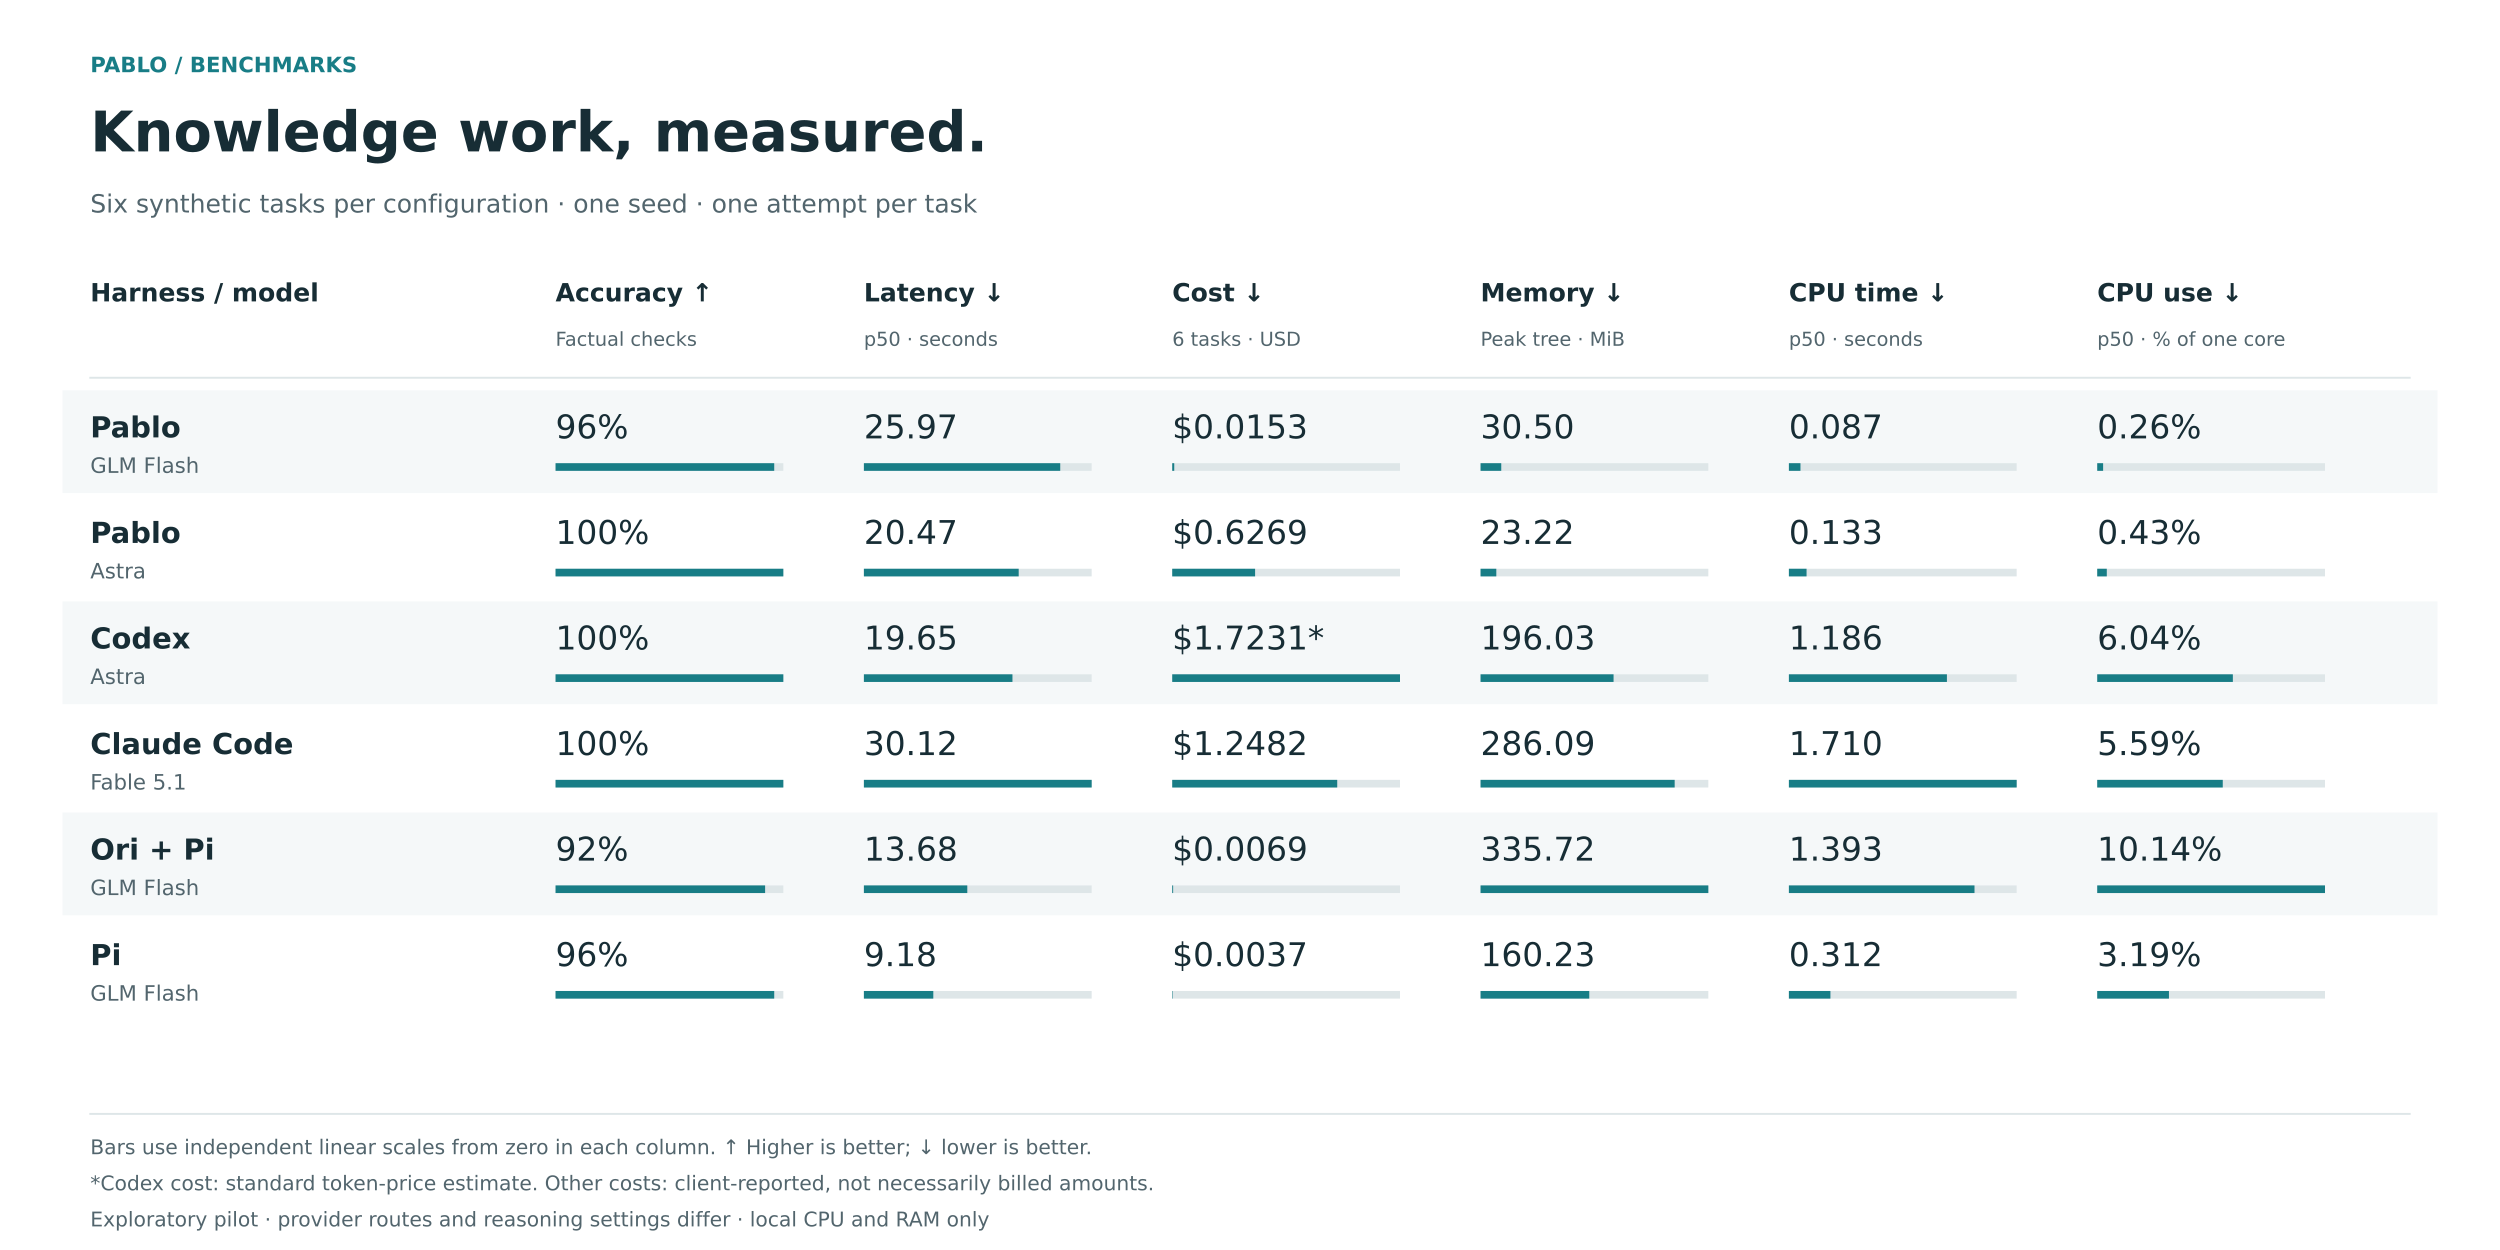
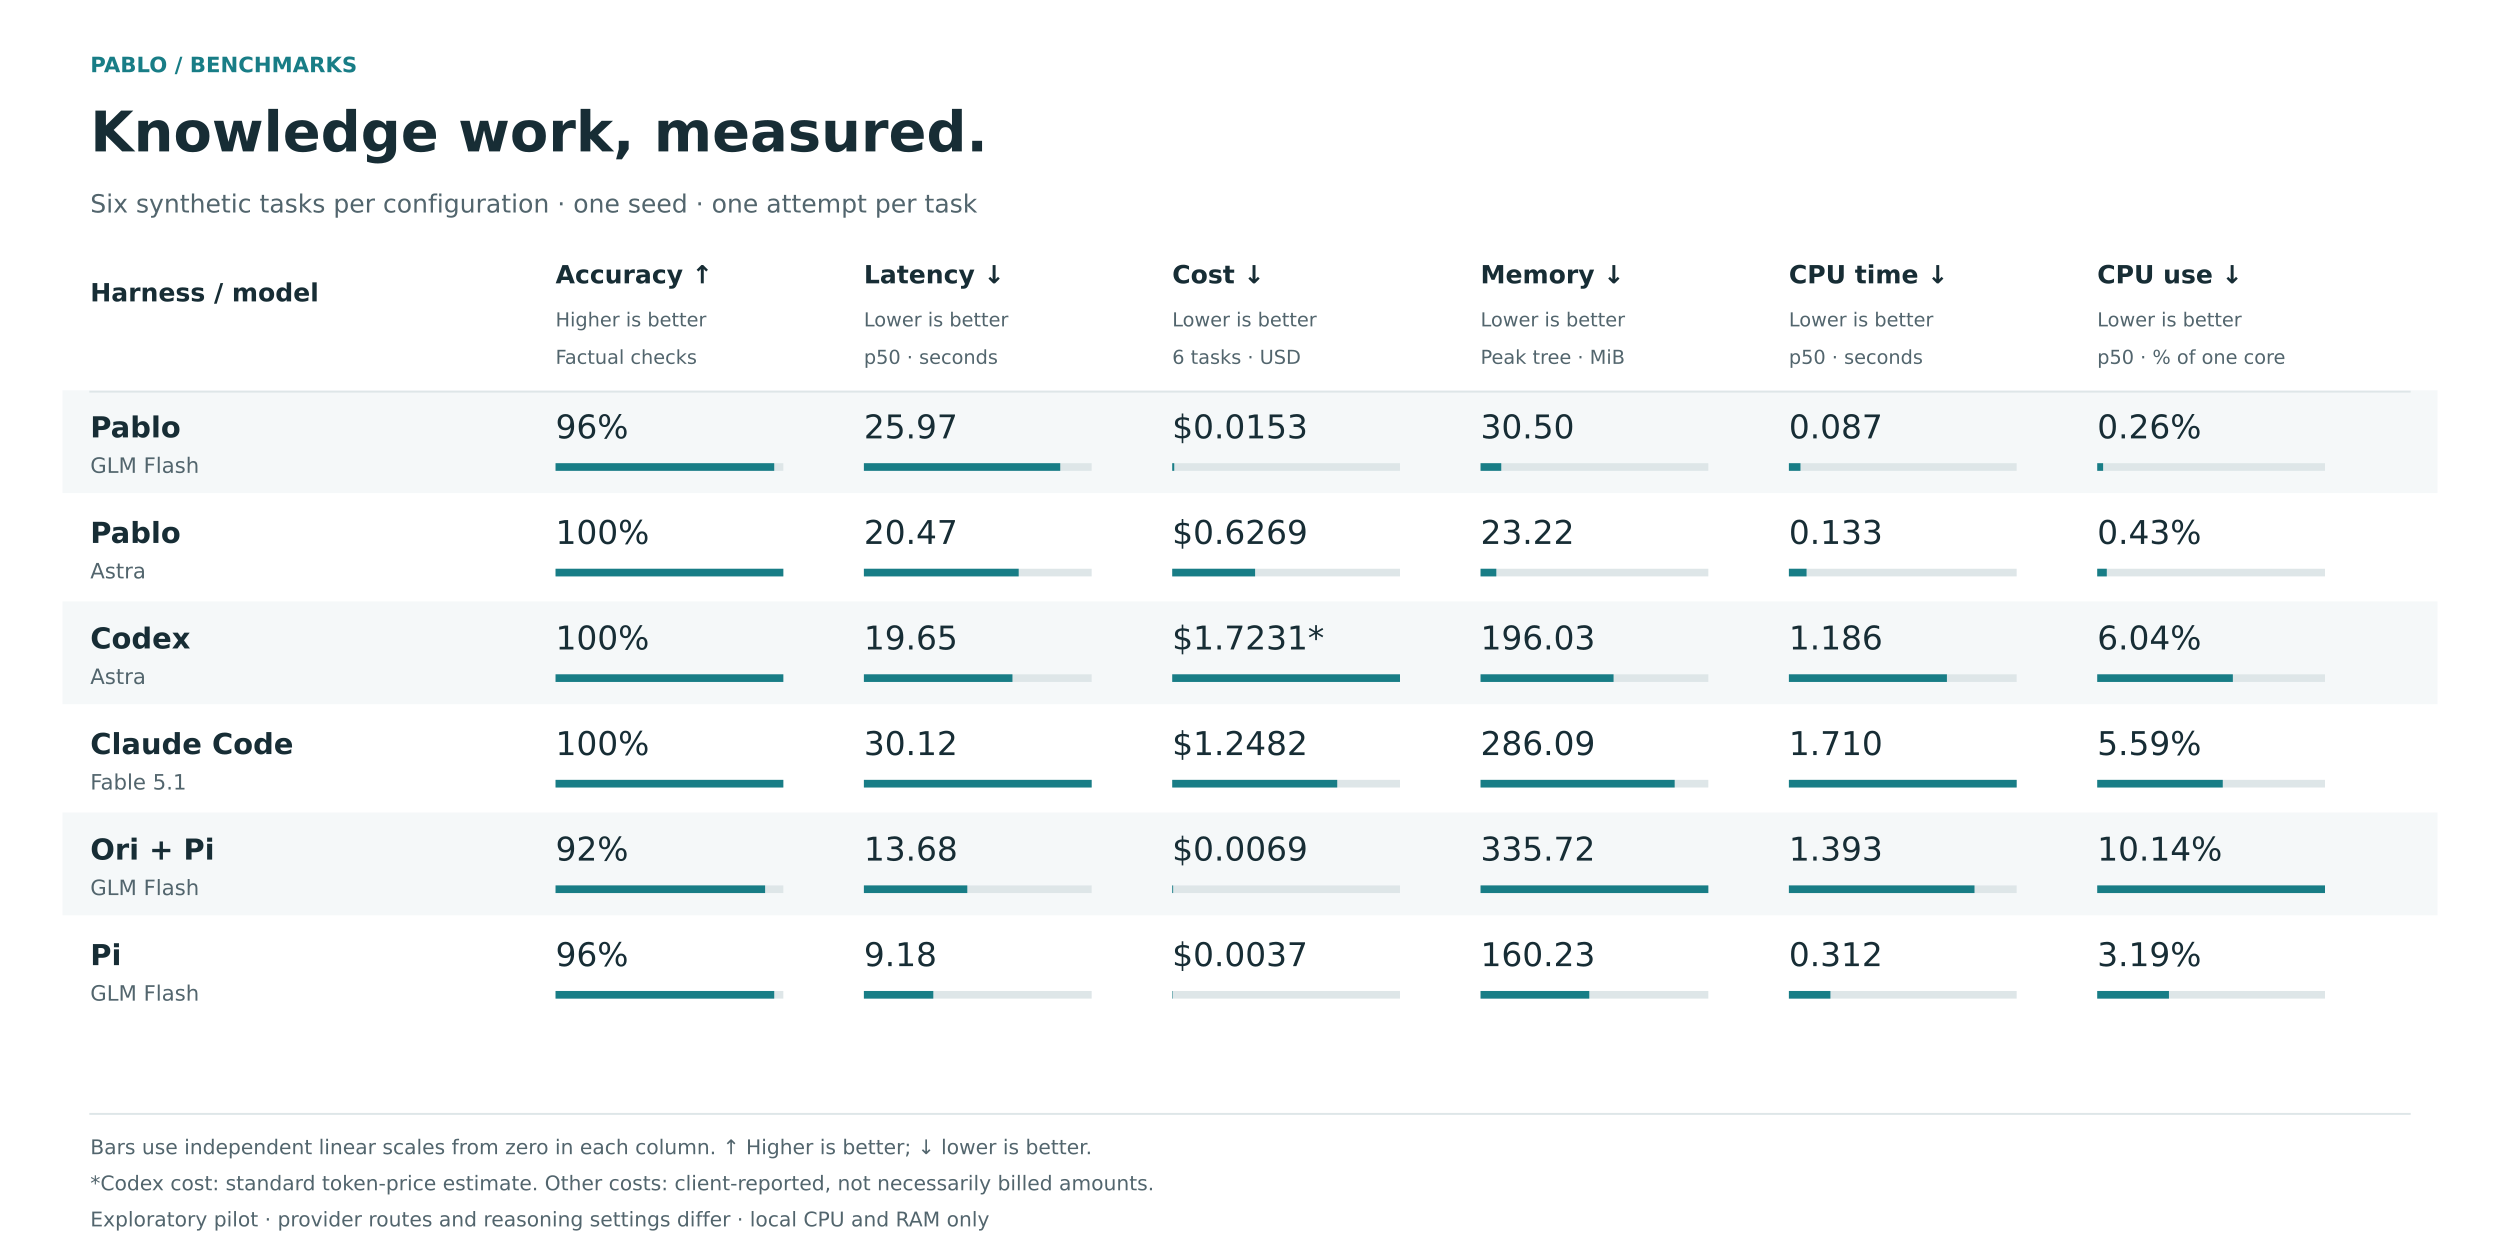
<svg xmlns="http://www.w3.org/2000/svg" width="1296pt" height="648pt" viewBox="0 0 1296 648" version="1.1">
  <defs>
    <style type="text/css">*{stroke-linejoin: round; stroke-linecap: butt}</style>
  </defs>
  <g id="figure_1">
    <g id="patch_1">
      <path d="M 0 648 L 1296 648 L 1296 0 L 0 0 z " style="fill: #ffffff" />
    </g>
    <g id="axes_1">
      <g id="patch_2">
-         <path d="M 32.4 255.6 L 1263.6 255.6 L 1263.6 202.32 L 32.4 202.32 z " clip-path="url(#p1a78324246)" style="fill: #f5f8f9" />
+         <path d="M 32.4 255.6 L 1263.6 255.6 L 1263.6 202.32 L 32.4 202.32 z " clip-path="url(#p9e0466bb9e)" style="fill: #f5f8f9" />
      </g>
      <g id="patch_3">
-         <path d="M 288 244.08 L 406.08 244.08 L 406.08 240.12 L 288 240.12 z " clip-path="url(#p1a78324246)" style="fill: #dee6e8" />
+         <path d="M 288 244.08 L 406.08 244.08 L 406.08 240.12 L 288 240.12 z " clip-path="url(#p9e0466bb9e)" style="fill: #dee6e8" />
      </g>
      <g id="patch_4">
-         <path d="M 288 244.08 L 401.357 244.08 L 401.357 240.12 L 288 240.12 z " clip-path="url(#p1a78324246)" style="fill: #187d86" />
+         <path d="M 288 244.08 L 401.357 244.08 L 401.357 240.12 L 288 240.12 z " clip-path="url(#p9e0466bb9e)" style="fill: #187d86" />
      </g>
      <g id="patch_5">
-         <path d="M 447.84 244.08 L 565.92 244.08 L 565.92 240.12 L 447.84 240.12 z " clip-path="url(#p1a78324246)" style="fill: #dee6e8" />
+         <path d="M 447.84 244.08 L 565.92 244.08 L 565.92 240.12 L 447.84 240.12 z " clip-path="url(#p9e0466bb9e)" style="fill: #dee6e8" />
      </g>
      <g id="patch_6">
-         <path d="M 447.84 244.08 L 549.628 244.08 L 549.628 240.12 L 447.84 240.12 z " clip-path="url(#p1a78324246)" style="fill: #187d86" />
+         <path d="M 447.84 244.08 L 549.628 244.08 L 549.628 240.12 L 447.84 240.12 z " clip-path="url(#p9e0466bb9e)" style="fill: #187d86" />
      </g>
      <g id="patch_7">
-         <path d="M 607.68 244.08 L 725.76 244.08 L 725.76 240.12 L 607.68 240.12 z " clip-path="url(#p1a78324246)" style="fill: #dee6e8" />
+         <path d="M 607.68 244.08 L 725.76 244.08 L 725.76 240.12 L 607.68 240.12 z " clip-path="url(#p9e0466bb9e)" style="fill: #dee6e8" />
      </g>
      <g id="patch_8">
-         <path d="M 607.68 244.08 L 608.727 244.08 L 608.727 240.12 L 607.68 240.12 z " clip-path="url(#p1a78324246)" style="fill: #187d86" />
+         <path d="M 607.68 244.08 L 608.727 244.08 L 608.727 240.12 L 607.68 240.12 z " clip-path="url(#p9e0466bb9e)" style="fill: #187d86" />
      </g>
      <g id="patch_9">
-         <path d="M 767.52 244.08 L 885.6 244.08 L 885.6 240.12 L 767.52 240.12 z " clip-path="url(#p1a78324246)" style="fill: #dee6e8" />
+         <path d="M 767.52 244.08 L 885.6 244.08 L 885.6 240.12 L 767.52 240.12 z " clip-path="url(#p9e0466bb9e)" style="fill: #dee6e8" />
      </g>
      <g id="patch_10">
-         <path d="M 767.52 244.08 L 778.248 244.08 L 778.248 240.12 L 767.52 240.12 z " clip-path="url(#p1a78324246)" style="fill: #187d86" />
+         <path d="M 767.52 244.08 L 778.248 244.08 L 778.248 240.12 L 767.52 240.12 z " clip-path="url(#p9e0466bb9e)" style="fill: #187d86" />
      </g>
      <g id="patch_11">
-         <path d="M 927.36 244.08 L 1045.44 244.08 L 1045.44 240.12 L 927.36 240.12 z " clip-path="url(#p1a78324246)" style="fill: #dee6e8" />
+         <path d="M 927.36 244.08 L 1045.44 244.08 L 1045.44 240.12 L 927.36 240.12 z " clip-path="url(#p9e0466bb9e)" style="fill: #dee6e8" />
      </g>
      <g id="patch_12">
-         <path d="M 927.36 244.08 L 933.361 244.08 L 933.361 240.12 L 927.36 240.12 z " clip-path="url(#p1a78324246)" style="fill: #187d86" />
+         <path d="M 927.36 244.08 L 933.361 244.08 L 933.361 240.12 L 927.36 240.12 z " clip-path="url(#p9e0466bb9e)" style="fill: #187d86" />
      </g>
      <g id="patch_13">
-         <path d="M 1087.2 244.08 L 1205.28 244.08 L 1205.28 240.12 L 1087.2 240.12 z " clip-path="url(#p1a78324246)" style="fill: #dee6e8" />
+         <path d="M 1087.2 244.08 L 1205.28 244.08 L 1205.28 240.12 L 1087.2 240.12 z " clip-path="url(#p9e0466bb9e)" style="fill: #dee6e8" />
      </g>
      <g id="patch_14">
-         <path d="M 1087.2 244.08 L 1090.255 244.08 L 1090.255 240.12 L 1087.2 240.12 z " clip-path="url(#p1a78324246)" style="fill: #187d86" />
+         <path d="M 1087.2 244.08 L 1090.255 244.08 L 1090.255 240.12 L 1087.2 240.12 z " clip-path="url(#p9e0466bb9e)" style="fill: #187d86" />
      </g>
      <g id="patch_15">
-         <path d="M 288 298.8 L 406.08 298.8 L 406.08 294.84 L 288 294.84 z " clip-path="url(#p1a78324246)" style="fill: #dee6e8" />
+         <path d="M 288 298.8 L 406.08 298.8 L 406.08 294.84 L 288 294.84 z " clip-path="url(#p9e0466bb9e)" style="fill: #dee6e8" />
      </g>
      <g id="patch_16">
-         <path d="M 288 298.8 L 406.08 298.8 L 406.08 294.84 L 288 294.84 z " clip-path="url(#p1a78324246)" style="fill: #187d86" />
+         <path d="M 288 298.8 L 406.08 298.8 L 406.08 294.84 L 288 294.84 z " clip-path="url(#p9e0466bb9e)" style="fill: #187d86" />
      </g>
      <g id="patch_17">
-         <path d="M 447.84 298.8 L 565.92 298.8 L 565.92 294.84 L 447.84 294.84 z " clip-path="url(#p1a78324246)" style="fill: #dee6e8" />
+         <path d="M 447.84 298.8 L 565.92 298.8 L 565.92 294.84 L 447.84 294.84 z " clip-path="url(#p9e0466bb9e)" style="fill: #dee6e8" />
      </g>
      <g id="patch_18">
-         <path d="M 447.84 298.8 L 528.089 298.8 L 528.089 294.84 L 447.84 294.84 z " clip-path="url(#p1a78324246)" style="fill: #187d86" />
+         <path d="M 447.84 298.8 L 528.089 298.8 L 528.089 294.84 L 447.84 294.84 z " clip-path="url(#p9e0466bb9e)" style="fill: #187d86" />
      </g>
      <g id="patch_19">
-         <path d="M 607.68 298.8 L 725.76 298.8 L 725.76 294.84 L 607.68 294.84 z " clip-path="url(#p1a78324246)" style="fill: #dee6e8" />
+         <path d="M 607.68 298.8 L 725.76 298.8 L 725.76 294.84 L 607.68 294.84 z " clip-path="url(#p9e0466bb9e)" style="fill: #dee6e8" />
      </g>
      <g id="patch_20">
-         <path d="M 607.68 298.8 L 650.641 298.8 L 650.641 294.84 L 607.68 294.84 z " clip-path="url(#p1a78324246)" style="fill: #187d86" />
+         <path d="M 607.68 298.8 L 650.641 298.8 L 650.641 294.84 L 607.68 294.84 z " clip-path="url(#p9e0466bb9e)" style="fill: #187d86" />
      </g>
      <g id="patch_21">
-         <path d="M 767.52 298.8 L 885.6 298.8 L 885.6 294.84 L 767.52 294.84 z " clip-path="url(#p1a78324246)" style="fill: #dee6e8" />
+         <path d="M 767.52 298.8 L 885.6 298.8 L 885.6 294.84 L 767.52 294.84 z " clip-path="url(#p9e0466bb9e)" style="fill: #dee6e8" />
      </g>
      <g id="patch_22">
-         <path d="M 767.52 298.8 L 775.687 298.8 L 775.687 294.84 L 767.52 294.84 z " clip-path="url(#p1a78324246)" style="fill: #187d86" />
+         <path d="M 767.52 298.8 L 775.687 298.8 L 775.687 294.84 L 767.52 294.84 z " clip-path="url(#p9e0466bb9e)" style="fill: #187d86" />
      </g>
      <g id="patch_23">
-         <path d="M 927.36 298.8 L 1045.44 298.8 L 1045.44 294.84 L 927.36 294.84 z " clip-path="url(#p1a78324246)" style="fill: #dee6e8" />
+         <path d="M 927.36 298.8 L 1045.44 298.8 L 1045.44 294.84 L 927.36 294.84 z " clip-path="url(#p9e0466bb9e)" style="fill: #dee6e8" />
      </g>
      <g id="patch_24">
-         <path d="M 927.36 298.8 L 936.517 298.8 L 936.517 294.84 L 927.36 294.84 z " clip-path="url(#p1a78324246)" style="fill: #187d86" />
+         <path d="M 927.36 298.8 L 936.517 298.8 L 936.517 294.84 L 927.36 294.84 z " clip-path="url(#p9e0466bb9e)" style="fill: #187d86" />
      </g>
      <g id="patch_25">
-         <path d="M 1087.2 298.8 L 1205.28 298.8 L 1205.28 294.84 L 1087.2 294.84 z " clip-path="url(#p1a78324246)" style="fill: #dee6e8" />
+         <path d="M 1087.2 298.8 L 1205.28 298.8 L 1205.28 294.84 L 1087.2 294.84 z " clip-path="url(#p9e0466bb9e)" style="fill: #dee6e8" />
      </g>
      <g id="patch_26">
-         <path d="M 1087.2 298.8 L 1092.162 298.8 L 1092.162 294.84 L 1087.2 294.84 z " clip-path="url(#p1a78324246)" style="fill: #187d86" />
+         <path d="M 1087.2 298.8 L 1092.162 298.8 L 1092.162 294.84 L 1087.2 294.84 z " clip-path="url(#p9e0466bb9e)" style="fill: #187d86" />
      </g>
      <g id="patch_27">
-         <path d="M 32.4 365.04 L 1263.6 365.04 L 1263.6 311.76 L 32.4 311.76 z " clip-path="url(#p1a78324246)" style="fill: #f5f8f9" />
+         <path d="M 32.4 365.04 L 1263.6 365.04 L 1263.6 311.76 L 32.4 311.76 z " clip-path="url(#p9e0466bb9e)" style="fill: #f5f8f9" />
      </g>
      <g id="patch_28">
-         <path d="M 288 353.52 L 406.08 353.52 L 406.08 349.56 L 288 349.56 z " clip-path="url(#p1a78324246)" style="fill: #dee6e8" />
+         <path d="M 288 353.52 L 406.08 353.52 L 406.08 349.56 L 288 349.56 z " clip-path="url(#p9e0466bb9e)" style="fill: #dee6e8" />
      </g>
      <g id="patch_29">
-         <path d="M 288 353.52 L 406.08 353.52 L 406.08 349.56 L 288 349.56 z " clip-path="url(#p1a78324246)" style="fill: #187d86" />
+         <path d="M 288 353.52 L 406.08 353.52 L 406.08 349.56 L 288 349.56 z " clip-path="url(#p9e0466bb9e)" style="fill: #187d86" />
      </g>
      <g id="patch_30">
-         <path d="M 447.84 353.52 L 565.92 353.52 L 565.92 349.56 L 447.84 349.56 z " clip-path="url(#p1a78324246)" style="fill: #dee6e8" />
+         <path d="M 447.84 353.52 L 565.92 353.52 L 565.92 349.56 L 447.84 349.56 z " clip-path="url(#p9e0466bb9e)" style="fill: #dee6e8" />
      </g>
      <g id="patch_31">
-         <path d="M 447.84 353.52 L 524.853 353.52 L 524.853 349.56 L 447.84 349.56 z " clip-path="url(#p1a78324246)" style="fill: #187d86" />
+         <path d="M 447.84 353.52 L 524.853 353.52 L 524.853 349.56 L 447.84 349.56 z " clip-path="url(#p9e0466bb9e)" style="fill: #187d86" />
      </g>
      <g id="patch_32">
-         <path d="M 607.68 353.52 L 725.76 353.52 L 725.76 349.56 L 607.68 349.56 z " clip-path="url(#p1a78324246)" style="fill: #dee6e8" />
+         <path d="M 607.68 353.52 L 725.76 353.52 L 725.76 349.56 L 607.68 349.56 z " clip-path="url(#p9e0466bb9e)" style="fill: #dee6e8" />
      </g>
      <g id="patch_33">
-         <path d="M 607.68 353.52 L 725.76 353.52 L 725.76 349.56 L 607.68 349.56 z " clip-path="url(#p1a78324246)" style="fill: #187d86" />
+         <path d="M 607.68 353.52 L 725.76 353.52 L 725.76 349.56 L 607.68 349.56 z " clip-path="url(#p9e0466bb9e)" style="fill: #187d86" />
      </g>
      <g id="patch_34">
-         <path d="M 767.52 353.52 L 885.6 353.52 L 885.6 349.56 L 767.52 349.56 z " clip-path="url(#p1a78324246)" style="fill: #dee6e8" />
+         <path d="M 767.52 353.52 L 885.6 353.52 L 885.6 349.56 L 767.52 349.56 z " clip-path="url(#p9e0466bb9e)" style="fill: #dee6e8" />
      </g>
      <g id="patch_35">
-         <path d="M 767.52 353.52 L 836.469 353.52 L 836.469 349.56 L 767.52 349.56 z " clip-path="url(#p1a78324246)" style="fill: #187d86" />
+         <path d="M 767.52 353.52 L 836.469 353.52 L 836.469 349.56 L 767.52 349.56 z " clip-path="url(#p9e0466bb9e)" style="fill: #187d86" />
      </g>
      <g id="patch_36">
-         <path d="M 927.36 353.52 L 1045.44 353.52 L 1045.44 349.56 L 927.36 349.56 z " clip-path="url(#p1a78324246)" style="fill: #dee6e8" />
+         <path d="M 927.36 353.52 L 1045.44 353.52 L 1045.44 349.56 L 927.36 349.56 z " clip-path="url(#p9e0466bb9e)" style="fill: #dee6e8" />
      </g>
      <g id="patch_37">
-         <path d="M 927.36 353.52 L 1009.28 353.52 L 1009.28 349.56 L 927.36 349.56 z " clip-path="url(#p1a78324246)" style="fill: #187d86" />
+         <path d="M 927.36 353.52 L 1009.28 353.52 L 1009.28 349.56 L 927.36 349.56 z " clip-path="url(#p9e0466bb9e)" style="fill: #187d86" />
      </g>
      <g id="patch_38">
-         <path d="M 1087.2 353.52 L 1205.28 353.52 L 1205.28 349.56 L 1087.2 349.56 z " clip-path="url(#p1a78324246)" style="fill: #dee6e8" />
+         <path d="M 1087.2 353.52 L 1205.28 353.52 L 1205.28 349.56 L 1087.2 349.56 z " clip-path="url(#p9e0466bb9e)" style="fill: #dee6e8" />
      </g>
      <g id="patch_39">
-         <path d="M 1087.2 353.52 L 1157.508 353.52 L 1157.508 349.56 L 1087.2 349.56 z " clip-path="url(#p1a78324246)" style="fill: #187d86" />
+         <path d="M 1087.2 353.52 L 1157.508 353.52 L 1157.508 349.56 L 1087.2 349.56 z " clip-path="url(#p9e0466bb9e)" style="fill: #187d86" />
      </g>
      <g id="patch_40">
-         <path d="M 288 408.24 L 406.08 408.24 L 406.08 404.28 L 288 404.28 z " clip-path="url(#p1a78324246)" style="fill: #dee6e8" />
+         <path d="M 288 408.24 L 406.08 408.24 L 406.08 404.28 L 288 404.28 z " clip-path="url(#p9e0466bb9e)" style="fill: #dee6e8" />
      </g>
      <g id="patch_41">
-         <path d="M 288 408.24 L 406.08 408.24 L 406.08 404.28 L 288 404.28 z " clip-path="url(#p1a78324246)" style="fill: #187d86" />
+         <path d="M 288 408.24 L 406.08 408.24 L 406.08 404.28 L 288 404.28 z " clip-path="url(#p9e0466bb9e)" style="fill: #187d86" />
      </g>
      <g id="patch_42">
-         <path d="M 447.84 408.24 L 565.92 408.24 L 565.92 404.28 L 447.84 404.28 z " clip-path="url(#p1a78324246)" style="fill: #dee6e8" />
+         <path d="M 447.84 408.24 L 565.92 408.24 L 565.92 404.28 L 447.84 404.28 z " clip-path="url(#p9e0466bb9e)" style="fill: #dee6e8" />
      </g>
      <g id="patch_43">
-         <path d="M 447.84 408.24 L 565.92 408.24 L 565.92 404.28 L 447.84 404.28 z " clip-path="url(#p1a78324246)" style="fill: #187d86" />
+         <path d="M 447.84 408.24 L 565.92 408.24 L 565.92 404.28 L 447.84 404.28 z " clip-path="url(#p9e0466bb9e)" style="fill: #187d86" />
      </g>
      <g id="patch_44">
-         <path d="M 607.68 408.24 L 725.76 408.24 L 725.76 404.28 L 607.68 404.28 z " clip-path="url(#p1a78324246)" style="fill: #dee6e8" />
+         <path d="M 607.68 408.24 L 725.76 408.24 L 725.76 404.28 L 607.68 404.28 z " clip-path="url(#p9e0466bb9e)" style="fill: #dee6e8" />
      </g>
      <g id="patch_45">
-         <path d="M 607.68 408.24 L 693.215 408.24 L 693.215 404.28 L 607.68 404.28 z " clip-path="url(#p1a78324246)" style="fill: #187d86" />
+         <path d="M 607.68 408.24 L 693.215 408.24 L 693.215 404.28 L 607.68 404.28 z " clip-path="url(#p9e0466bb9e)" style="fill: #187d86" />
      </g>
      <g id="patch_46">
-         <path d="M 767.52 408.24 L 885.6 408.24 L 885.6 404.28 L 767.52 404.28 z " clip-path="url(#p1a78324246)" style="fill: #dee6e8" />
+         <path d="M 767.52 408.24 L 885.6 408.24 L 885.6 404.28 L 767.52 404.28 z " clip-path="url(#p9e0466bb9e)" style="fill: #dee6e8" />
      </g>
      <g id="patch_47">
-         <path d="M 767.52 408.24 L 868.146 408.24 L 868.146 404.28 L 767.52 404.28 z " clip-path="url(#p1a78324246)" style="fill: #187d86" />
+         <path d="M 767.52 408.24 L 868.146 408.24 L 868.146 404.28 L 767.52 404.28 z " clip-path="url(#p9e0466bb9e)" style="fill: #187d86" />
      </g>
      <g id="patch_48">
-         <path d="M 927.36 408.24 L 1045.44 408.24 L 1045.44 404.28 L 927.36 404.28 z " clip-path="url(#p1a78324246)" style="fill: #dee6e8" />
+         <path d="M 927.36 408.24 L 1045.44 408.24 L 1045.44 404.28 L 927.36 404.28 z " clip-path="url(#p9e0466bb9e)" style="fill: #dee6e8" />
      </g>
      <g id="patch_49">
-         <path d="M 927.36 408.24 L 1045.44 408.24 L 1045.44 404.28 L 927.36 404.28 z " clip-path="url(#p1a78324246)" style="fill: #187d86" />
+         <path d="M 927.36 408.24 L 1045.44 408.24 L 1045.44 404.28 L 927.36 404.28 z " clip-path="url(#p9e0466bb9e)" style="fill: #187d86" />
      </g>
      <g id="patch_50">
-         <path d="M 1087.2 408.24 L 1205.28 408.24 L 1205.28 404.28 L 1087.2 404.28 z " clip-path="url(#p1a78324246)" style="fill: #dee6e8" />
+         <path d="M 1087.2 408.24 L 1205.28 408.24 L 1205.28 404.28 L 1087.2 404.28 z " clip-path="url(#p9e0466bb9e)" style="fill: #dee6e8" />
      </g>
      <g id="patch_51">
-         <path d="M 1087.2 408.24 L 1152.278 408.24 L 1152.278 404.28 L 1087.2 404.28 z " clip-path="url(#p1a78324246)" style="fill: #187d86" />
+         <path d="M 1087.2 408.24 L 1152.278 408.24 L 1152.278 404.28 L 1087.2 404.28 z " clip-path="url(#p9e0466bb9e)" style="fill: #187d86" />
      </g>
      <g id="patch_52">
-         <path d="M 32.4 474.48 L 1263.6 474.48 L 1263.6 421.2 L 32.4 421.2 z " clip-path="url(#p1a78324246)" style="fill: #f5f8f9" />
+         <path d="M 32.4 474.48 L 1263.6 474.48 L 1263.6 421.2 L 32.4 421.2 z " clip-path="url(#p9e0466bb9e)" style="fill: #f5f8f9" />
      </g>
      <g id="patch_53">
-         <path d="M 288 462.96 L 406.08 462.96 L 406.08 459 L 288 459 z " clip-path="url(#p1a78324246)" style="fill: #dee6e8" />
+         <path d="M 288 462.96 L 406.08 462.96 L 406.08 459 L 288 459 z " clip-path="url(#p9e0466bb9e)" style="fill: #dee6e8" />
      </g>
      <g id="patch_54">
-         <path d="M 288 462.96 L 396.634 462.96 L 396.634 459 L 288 459 z " clip-path="url(#p1a78324246)" style="fill: #187d86" />
+         <path d="M 288 462.96 L 396.634 462.96 L 396.634 459 L 288 459 z " clip-path="url(#p9e0466bb9e)" style="fill: #187d86" />
      </g>
      <g id="patch_55">
-         <path d="M 447.84 462.96 L 565.92 462.96 L 565.92 459 L 447.84 459 z " clip-path="url(#p1a78324246)" style="fill: #dee6e8" />
+         <path d="M 447.84 462.96 L 565.92 462.96 L 565.92 459 L 447.84 459 z " clip-path="url(#p9e0466bb9e)" style="fill: #dee6e8" />
      </g>
      <g id="patch_56">
-         <path d="M 447.84 462.96 L 501.445 462.96 L 501.445 459 L 447.84 459 z " clip-path="url(#p1a78324246)" style="fill: #187d86" />
+         <path d="M 447.84 462.96 L 501.445 462.96 L 501.445 459 L 447.84 459 z " clip-path="url(#p9e0466bb9e)" style="fill: #187d86" />
      </g>
      <g id="patch_57">
-         <path d="M 607.68 462.96 L 725.76 462.96 L 725.76 459 L 607.68 459 z " clip-path="url(#p1a78324246)" style="fill: #dee6e8" />
+         <path d="M 607.68 462.96 L 725.76 462.96 L 725.76 459 L 607.68 459 z " clip-path="url(#p9e0466bb9e)" style="fill: #dee6e8" />
      </g>
      <g id="patch_58">
-         <path d="M 607.68 462.96 L 608.153 462.96 L 608.153 459 L 607.68 459 z " clip-path="url(#p1a78324246)" style="fill: #187d86" />
+         <path d="M 607.68 462.96 L 608.153 462.96 L 608.153 459 L 607.68 459 z " clip-path="url(#p9e0466bb9e)" style="fill: #187d86" />
      </g>
      <g id="patch_59">
-         <path d="M 767.52 462.96 L 885.6 462.96 L 885.6 459 L 767.52 459 z " clip-path="url(#p1a78324246)" style="fill: #dee6e8" />
+         <path d="M 767.52 462.96 L 885.6 462.96 L 885.6 459 L 767.52 459 z " clip-path="url(#p9e0466bb9e)" style="fill: #dee6e8" />
      </g>
      <g id="patch_60">
-         <path d="M 767.52 462.96 L 885.6 462.96 L 885.6 459 L 767.52 459 z " clip-path="url(#p1a78324246)" style="fill: #187d86" />
+         <path d="M 767.52 462.96 L 885.6 462.96 L 885.6 459 L 767.52 459 z " clip-path="url(#p9e0466bb9e)" style="fill: #187d86" />
      </g>
      <g id="patch_61">
-         <path d="M 927.36 462.96 L 1045.44 462.96 L 1045.44 459 L 927.36 459 z " clip-path="url(#p1a78324246)" style="fill: #dee6e8" />
+         <path d="M 927.36 462.96 L 1045.44 462.96 L 1045.44 459 L 927.36 459 z " clip-path="url(#p9e0466bb9e)" style="fill: #dee6e8" />
      </g>
      <g id="patch_62">
-         <path d="M 927.36 462.96 L 1023.578 462.96 L 1023.578 459 L 927.36 459 z " clip-path="url(#p1a78324246)" style="fill: #187d86" />
+         <path d="M 927.36 462.96 L 1023.578 462.96 L 1023.578 459 L 927.36 459 z " clip-path="url(#p9e0466bb9e)" style="fill: #187d86" />
      </g>
      <g id="patch_63">
-         <path d="M 1087.2 462.96 L 1205.28 462.96 L 1205.28 459 L 1087.2 459 z " clip-path="url(#p1a78324246)" style="fill: #dee6e8" />
+         <path d="M 1087.2 462.96 L 1205.28 462.96 L 1205.28 459 L 1087.2 459 z " clip-path="url(#p9e0466bb9e)" style="fill: #dee6e8" />
      </g>
      <g id="patch_64">
-         <path d="M 1087.2 462.96 L 1205.28 462.96 L 1205.28 459 L 1087.2 459 z " clip-path="url(#p1a78324246)" style="fill: #187d86" />
+         <path d="M 1087.2 462.96 L 1205.28 462.96 L 1205.28 459 L 1087.2 459 z " clip-path="url(#p9e0466bb9e)" style="fill: #187d86" />
      </g>
      <g id="patch_65">
-         <path d="M 288 517.68 L 406.08 517.68 L 406.08 513.72 L 288 513.72 z " clip-path="url(#p1a78324246)" style="fill: #dee6e8" />
+         <path d="M 288 517.68 L 406.08 517.68 L 406.08 513.72 L 288 513.72 z " clip-path="url(#p9e0466bb9e)" style="fill: #dee6e8" />
      </g>
      <g id="patch_66">
-         <path d="M 288 517.68 L 401.357 517.68 L 401.357 513.72 L 288 513.72 z " clip-path="url(#p1a78324246)" style="fill: #187d86" />
+         <path d="M 288 517.68 L 401.357 517.68 L 401.357 513.72 L 288 513.72 z " clip-path="url(#p9e0466bb9e)" style="fill: #187d86" />
      </g>
      <g id="patch_67">
-         <path d="M 447.84 517.68 L 565.92 517.68 L 565.92 513.72 L 447.84 513.72 z " clip-path="url(#p1a78324246)" style="fill: #dee6e8" />
+         <path d="M 447.84 517.68 L 565.92 517.68 L 565.92 513.72 L 447.84 513.72 z " clip-path="url(#p9e0466bb9e)" style="fill: #dee6e8" />
      </g>
      <g id="patch_68">
-         <path d="M 447.84 517.68 L 483.823 517.68 L 483.823 513.72 L 447.84 513.72 z " clip-path="url(#p1a78324246)" style="fill: #187d86" />
+         <path d="M 447.84 517.68 L 483.823 517.68 L 483.823 513.72 L 447.84 513.72 z " clip-path="url(#p9e0466bb9e)" style="fill: #187d86" />
      </g>
      <g id="patch_69">
-         <path d="M 607.68 517.68 L 725.76 517.68 L 725.76 513.72 L 607.68 513.72 z " clip-path="url(#p1a78324246)" style="fill: #dee6e8" />
+         <path d="M 607.68 517.68 L 725.76 517.68 L 725.76 513.72 L 607.68 513.72 z " clip-path="url(#p9e0466bb9e)" style="fill: #dee6e8" />
      </g>
      <g id="patch_70">
-         <path d="M 607.68 517.68 L 607.935 517.68 L 607.935 513.72 L 607.68 513.72 z " clip-path="url(#p1a78324246)" style="fill: #187d86" />
+         <path d="M 607.68 517.68 L 607.935 517.68 L 607.935 513.72 L 607.68 513.72 z " clip-path="url(#p9e0466bb9e)" style="fill: #187d86" />
      </g>
      <g id="patch_71">
-         <path d="M 767.52 517.68 L 885.6 517.68 L 885.6 513.72 L 767.52 513.72 z " clip-path="url(#p1a78324246)" style="fill: #dee6e8" />
+         <path d="M 767.52 517.68 L 885.6 517.68 L 885.6 513.72 L 767.52 513.72 z " clip-path="url(#p9e0466bb9e)" style="fill: #dee6e8" />
      </g>
      <g id="patch_72">
-         <path d="M 767.52 517.68 L 823.878 517.68 L 823.878 513.72 L 767.52 513.72 z " clip-path="url(#p1a78324246)" style="fill: #187d86" />
+         <path d="M 767.52 517.68 L 823.878 517.68 L 823.878 513.72 L 767.52 513.72 z " clip-path="url(#p9e0466bb9e)" style="fill: #187d86" />
      </g>
      <g id="patch_73">
-         <path d="M 927.36 517.68 L 1045.44 517.68 L 1045.44 513.72 L 927.36 513.72 z " clip-path="url(#p1a78324246)" style="fill: #dee6e8" />
+         <path d="M 927.36 517.68 L 1045.44 517.68 L 1045.44 513.72 L 927.36 513.72 z " clip-path="url(#p9e0466bb9e)" style="fill: #dee6e8" />
      </g>
      <g id="patch_74">
-         <path d="M 927.36 517.68 L 948.886 517.68 L 948.886 513.72 L 927.36 513.72 z " clip-path="url(#p1a78324246)" style="fill: #187d86" />
+         <path d="M 927.36 517.68 L 948.886 517.68 L 948.886 513.72 L 927.36 513.72 z " clip-path="url(#p9e0466bb9e)" style="fill: #187d86" />
      </g>
      <g id="patch_75">
-         <path d="M 1087.2 517.68 L 1205.28 517.68 L 1205.28 513.72 L 1087.2 513.72 z " clip-path="url(#p1a78324246)" style="fill: #dee6e8" />
+         <path d="M 1087.2 517.68 L 1205.28 517.68 L 1205.28 513.72 L 1087.2 513.72 z " clip-path="url(#p9e0466bb9e)" style="fill: #dee6e8" />
      </g>
      <g id="patch_76">
-         <path d="M 1087.2 517.68 L 1124.384 517.68 L 1124.384 513.72 L 1087.2 513.72 z " clip-path="url(#p1a78324246)" style="fill: #187d86" />
+         <path d="M 1087.2 517.68 L 1124.384 517.68 L 1124.384 513.72 L 1087.2 513.72 z " clip-path="url(#p9e0466bb9e)" style="fill: #187d86" />
      </g>
      <g id="line2d_1">
-         <path d="M 46.8 195.84 L 1249.2 195.84 " clip-path="url(#p1a78324246)" style="fill: none; stroke: #dee6e8; stroke-linecap: square" />
+         <path d="M 46.8 203.04 L 1249.2 203.04 " clip-path="url(#p9e0466bb9e)" style="fill: none; stroke: #dee6e8; stroke-linecap: square" />
      </g>
      <g id="line2d_2">
-         <path d="M 46.8 577.44 L 1249.2 577.44 " clip-path="url(#p1a78324246)" style="fill: none; stroke: #dee6e8; stroke-linecap: square" />
+         <path d="M 46.8 577.44 L 1249.2 577.44 " clip-path="url(#p9e0466bb9e)" style="fill: none; stroke: #dee6e8; stroke-linecap: square" />
      </g>
      <g id="text_1">
        <text style="font-weight: 700; font-size: 11px; font-family: 'DejaVu Sans'; text-anchor: start; fill: #187d86" x="46.8" y="37.44" transform="rotate(-0 46.8 37.44)">PABLO  /  BENCHMARKS</text>
      </g>
      <g id="text_2">
        <text style="font-weight: 700; font-size: 29px; font-family: 'DejaVu Sans'; text-anchor: start; fill: #172d35" x="46.8" y="78.48" transform="rotate(-0 46.8 78.48)">Knowledge work, measured.</text>
      </g>
      <g id="text_3">
        <text style="font-size: 13px; font-family: 'DejaVu Sans'; text-anchor: start; fill: #52656d" x="46.8" y="110.16" transform="rotate(-0 46.8 110.16)">Six synthetic tasks per configuration · one seed · one attempt per task</text>
      </g>
      <g id="text_4">
        <text style="font-weight: 700; font-size: 13px; font-family: 'DejaVu Sans'; text-anchor: start; fill: #172d35" x="46.8" y="156.24" transform="rotate(-0 46.8 156.24)">Harness / model</text>
      </g>
      <g id="text_5">
-         <text style="font-weight: 700; font-size: 13px; font-family: 'DejaVu Sans'; text-anchor: start; fill: #172d35" x="288" y="156.24" transform="rotate(-0 288 156.24)">Accuracy ↑</text>
+         <text style="font-weight: 700; font-size: 13px; font-family: 'DejaVu Sans'; text-anchor: start; fill: #172d35" x="288" y="146.88" transform="rotate(-0 288 146.88)">Accuracy ↑</text>
      </g>
      <g id="text_6">
-         <text style="font-size: 10px; font-family: 'DejaVu Sans'; text-anchor: start; fill: #52656d" x="288" y="179.28" transform="rotate(-0 288 179.28)">Factual checks</text>
+         <text style="font-size: 10px; font-family: 'DejaVu Sans'; text-anchor: start; fill: #52656d" x="288" y="169.2" transform="rotate(-0 288 169.2)">Higher is better</text>
      </g>
      <g id="text_7">
-         <text style="font-weight: 700; font-size: 13px; font-family: 'DejaVu Sans'; text-anchor: start; fill: #172d35" x="447.84" y="156.24" transform="rotate(-0 447.84 156.24)">Latency ↓</text>
+         <text style="font-size: 10px; font-family: 'DejaVu Sans'; text-anchor: start; fill: #52656d" x="288" y="188.64" transform="rotate(-0 288 188.64)">Factual checks</text>
      </g>
      <g id="text_8">
-         <text style="font-size: 10px; font-family: 'DejaVu Sans'; text-anchor: start; fill: #52656d" x="447.84" y="179.28" transform="rotate(-0 447.84 179.28)">p50 · seconds</text>
+         <text style="font-weight: 700; font-size: 13px; font-family: 'DejaVu Sans'; text-anchor: start; fill: #172d35" x="447.84" y="146.88" transform="rotate(-0 447.84 146.88)">Latency ↓</text>
      </g>
      <g id="text_9">
-         <text style="font-weight: 700; font-size: 13px; font-family: 'DejaVu Sans'; text-anchor: start; fill: #172d35" x="607.68" y="156.24" transform="rotate(-0 607.68 156.24)">Cost ↓</text>
+         <text style="font-size: 10px; font-family: 'DejaVu Sans'; text-anchor: start; fill: #52656d" x="447.84" y="169.2" transform="rotate(-0 447.84 169.2)">Lower is better</text>
      </g>
      <g id="text_10">
-         <text style="font-size: 10px; font-family: 'DejaVu Sans'; text-anchor: start; fill: #52656d" x="607.68" y="179.28" transform="rotate(-0 607.68 179.28)">6 tasks · USD</text>
+         <text style="font-size: 10px; font-family: 'DejaVu Sans'; text-anchor: start; fill: #52656d" x="447.84" y="188.64" transform="rotate(-0 447.84 188.64)">p50 · seconds</text>
      </g>
      <g id="text_11">
-         <text style="font-weight: 700; font-size: 13px; font-family: 'DejaVu Sans'; text-anchor: start; fill: #172d35" x="767.52" y="156.24" transform="rotate(-0 767.52 156.24)">Memory ↓</text>
+         <text style="font-weight: 700; font-size: 13px; font-family: 'DejaVu Sans'; text-anchor: start; fill: #172d35" x="607.68" y="146.88" transform="rotate(-0 607.68 146.88)">Cost ↓</text>
      </g>
      <g id="text_12">
-         <text style="font-size: 10px; font-family: 'DejaVu Sans'; text-anchor: start; fill: #52656d" x="767.52" y="179.28" transform="rotate(-0 767.52 179.28)">Peak tree · MiB</text>
+         <text style="font-size: 10px; font-family: 'DejaVu Sans'; text-anchor: start; fill: #52656d" x="607.68" y="169.2" transform="rotate(-0 607.68 169.2)">Lower is better</text>
      </g>
      <g id="text_13">
-         <text style="font-weight: 700; font-size: 13px; font-family: 'DejaVu Sans'; text-anchor: start; fill: #172d35" x="927.36" y="156.24" transform="rotate(-0 927.36 156.24)">CPU time ↓</text>
+         <text style="font-size: 10px; font-family: 'DejaVu Sans'; text-anchor: start; fill: #52656d" x="607.68" y="188.64" transform="rotate(-0 607.68 188.64)">6 tasks · USD</text>
      </g>
      <g id="text_14">
-         <text style="font-size: 10px; font-family: 'DejaVu Sans'; text-anchor: start; fill: #52656d" x="927.36" y="179.28" transform="rotate(-0 927.36 179.28)">p50 · seconds</text>
+         <text style="font-weight: 700; font-size: 13px; font-family: 'DejaVu Sans'; text-anchor: start; fill: #172d35" x="767.52" y="146.88" transform="rotate(-0 767.52 146.88)">Memory ↓</text>
      </g>
      <g id="text_15">
-         <text style="font-weight: 700; font-size: 13px; font-family: 'DejaVu Sans'; text-anchor: start; fill: #172d35" x="1087.2" y="156.24" transform="rotate(-0 1087.2 156.24)">CPU use ↓</text>
+         <text style="font-size: 10px; font-family: 'DejaVu Sans'; text-anchor: start; fill: #52656d" x="767.52" y="169.2" transform="rotate(-0 767.52 169.2)">Lower is better</text>
      </g>
      <g id="text_16">
-         <text style="font-size: 10px; font-family: 'DejaVu Sans'; text-anchor: start; fill: #52656d" x="1087.2" y="179.28" transform="rotate(-0 1087.2 179.28)">p50 · % of one core</text>
+         <text style="font-size: 10px; font-family: 'DejaVu Sans'; text-anchor: start; fill: #52656d" x="767.52" y="188.64" transform="rotate(-0 767.52 188.64)">Peak tree · MiB</text>
      </g>
      <g id="text_17">
+         <text style="font-weight: 700; font-size: 13px; font-family: 'DejaVu Sans'; text-anchor: start; fill: #172d35" x="927.36" y="146.88" transform="rotate(-0 927.36 146.88)">CPU time ↓</text>
+       </g>
+       <g id="text_18">
+         <text style="font-size: 10px; font-family: 'DejaVu Sans'; text-anchor: start; fill: #52656d" x="927.36" y="169.2" transform="rotate(-0 927.36 169.2)">Lower is better</text>
+       </g>
+       <g id="text_19">
+         <text style="font-size: 10px; font-family: 'DejaVu Sans'; text-anchor: start; fill: #52656d" x="927.36" y="188.64" transform="rotate(-0 927.36 188.64)">p50 · seconds</text>
+       </g>
+       <g id="text_20">
+         <text style="font-weight: 700; font-size: 13px; font-family: 'DejaVu Sans'; text-anchor: start; fill: #172d35" x="1087.2" y="146.88" transform="rotate(-0 1087.2 146.88)">CPU use ↓</text>
+       </g>
+       <g id="text_21">
+         <text style="font-size: 10px; font-family: 'DejaVu Sans'; text-anchor: start; fill: #52656d" x="1087.2" y="169.2" transform="rotate(-0 1087.2 169.2)">Lower is better</text>
+       </g>
+       <g id="text_22">
+         <text style="font-size: 10px; font-family: 'DejaVu Sans'; text-anchor: start; fill: #52656d" x="1087.2" y="188.64" transform="rotate(-0 1087.2 188.64)">p50 · % of one core</text>
+       </g>
+       <g id="text_23">
        <text style="font-weight: 700; font-size: 15px; font-family: 'DejaVu Sans'; text-anchor: start; fill: #172d35" x="46.8" y="226.737" transform="rotate(-0 46.8 226.7371)">Pablo</text>
      </g>
-       <g id="text_18">
+       <g id="text_24">
        <text style="font-size: 11px; font-family: 'DejaVu Sans'; text-anchor: start; fill: #52656d" x="46.8" y="245.138" transform="rotate(-0 46.8 245.1379)">GLM Flash</text>
      </g>
-       <g id="text_19">
+       <g id="text_25">
        <text style="font-size: 17px; font-family: 'DejaVu Sans'; text-anchor: start; fill: #172d35" x="288" y="227.256" transform="rotate(-0 288 227.256)">96%</text>
      </g>
-       <g id="text_20">
+       <g id="text_26">
        <text style="font-size: 17px; font-family: 'DejaVu Sans'; text-anchor: start; fill: #172d35" x="447.84" y="227.256" transform="rotate(-0 447.84 227.256)">25.97</text>
      </g>
-       <g id="text_21">
+       <g id="text_27">
        <text style="font-size: 17px; font-family: 'DejaVu Sans'; text-anchor: start; fill: #172d35" x="607.68" y="227.257" transform="rotate(-0 607.68 227.2567)">$0.0153</text>
      </g>
-       <g id="text_22">
+       <g id="text_28">
        <text style="font-size: 17px; font-family: 'DejaVu Sans'; text-anchor: start; fill: #172d35" x="767.52" y="227.256" transform="rotate(-0 767.52 227.256)">30.50</text>
      </g>
-       <g id="text_23">
+       <g id="text_29">
        <text style="font-size: 17px; font-family: 'DejaVu Sans'; text-anchor: start; fill: #172d35" x="927.36" y="227.256" transform="rotate(-0 927.36 227.256)">0.087</text>
      </g>
-       <g id="text_24">
+       <g id="text_30">
        <text style="font-size: 17px; font-family: 'DejaVu Sans'; text-anchor: start; fill: #172d35" x="1087.2" y="227.256" transform="rotate(-0 1087.2 227.256)">0.26%</text>
      </g>
-       <g id="text_25">
+       <g id="text_31">
        <text style="font-weight: 700; font-size: 15px; font-family: 'DejaVu Sans'; text-anchor: start; fill: #172d35" x="46.8" y="281.457" transform="rotate(-0 46.8 281.4571)">Pablo</text>
      </g>
-       <g id="text_26">
+       <g id="text_32">
        <text style="font-size: 11px; font-family: 'DejaVu Sans'; text-anchor: start; fill: #52656d" x="46.8" y="299.857" transform="rotate(-0 46.8 299.8574)">Astra</text>
      </g>
-       <g id="text_27">
+       <g id="text_33">
        <text style="font-size: 17px; font-family: 'DejaVu Sans'; text-anchor: start; fill: #172d35" x="288" y="281.976" transform="rotate(-0 288 281.976)">100%</text>
      </g>
-       <g id="text_28">
+       <g id="text_34">
        <text style="font-size: 17px; font-family: 'DejaVu Sans'; text-anchor: start; fill: #172d35" x="447.84" y="281.976" transform="rotate(-0 447.84 281.976)">20.47</text>
      </g>
-       <g id="text_29">
+       <g id="text_35">
        <text style="font-size: 17px; font-family: 'DejaVu Sans'; text-anchor: start; fill: #172d35" x="607.68" y="281.977" transform="rotate(-0 607.68 281.9767)">$0.6269</text>
      </g>
-       <g id="text_30">
+       <g id="text_36">
        <text style="font-size: 17px; font-family: 'DejaVu Sans'; text-anchor: start; fill: #172d35" x="767.52" y="281.976" transform="rotate(-0 767.52 281.976)">23.22</text>
      </g>
-       <g id="text_31">
+       <g id="text_37">
        <text style="font-size: 17px; font-family: 'DejaVu Sans'; text-anchor: start; fill: #172d35" x="927.36" y="281.976" transform="rotate(-0 927.36 281.976)">0.133</text>
      </g>
-       <g id="text_32">
+       <g id="text_38">
        <text style="font-size: 17px; font-family: 'DejaVu Sans'; text-anchor: start; fill: #172d35" x="1087.2" y="281.976" transform="rotate(-0 1087.2 281.976)">0.43%</text>
      </g>
-       <g id="text_33">
+       <g id="text_39">
        <text style="font-weight: 700; font-size: 15px; font-family: 'DejaVu Sans'; text-anchor: start; fill: #172d35" x="46.8" y="336.177" transform="rotate(-0 46.8 336.1771)">Codex</text>
      </g>
-       <g id="text_34">
+       <g id="text_40">
        <text style="font-size: 11px; font-family: 'DejaVu Sans'; text-anchor: start; fill: #52656d" x="46.8" y="354.577" transform="rotate(-0 46.8 354.5774)">Astra</text>
      </g>
-       <g id="text_35">
+       <g id="text_41">
        <text style="font-size: 17px; font-family: 'DejaVu Sans'; text-anchor: start; fill: #172d35" x="288" y="336.696" transform="rotate(-0 288 336.696)">100%</text>
      </g>
-       <g id="text_36">
+       <g id="text_42">
        <text style="font-size: 17px; font-family: 'DejaVu Sans'; text-anchor: start; fill: #172d35" x="447.84" y="336.696" transform="rotate(-0 447.84 336.696)">19.65</text>
      </g>
-       <g id="text_37">
+       <g id="text_43">
        <text style="font-size: 17px; font-family: 'DejaVu Sans'; text-anchor: start; fill: #172d35" x="607.68" y="336.697" transform="rotate(-0 607.68 336.6967)">$1.7231*</text>
      </g>
-       <g id="text_38">
+       <g id="text_44">
        <text style="font-size: 17px; font-family: 'DejaVu Sans'; text-anchor: start; fill: #172d35" x="767.52" y="336.696" transform="rotate(-0 767.52 336.696)">196.03</text>
      </g>
-       <g id="text_39">
+       <g id="text_45">
        <text style="font-size: 17px; font-family: 'DejaVu Sans'; text-anchor: start; fill: #172d35" x="927.36" y="336.696" transform="rotate(-0 927.36 336.696)">1.186</text>
      </g>
-       <g id="text_40">
+       <g id="text_46">
        <text style="font-size: 17px; font-family: 'DejaVu Sans'; text-anchor: start; fill: #172d35" x="1087.2" y="336.696" transform="rotate(-0 1087.2 336.696)">6.04%</text>
      </g>
-       <g id="text_41">
+       <g id="text_47">
        <text style="font-weight: 700; font-size: 15px; font-family: 'DejaVu Sans'; text-anchor: start; fill: #172d35" x="46.8" y="390.897" transform="rotate(-0 46.8 390.8971)">Claude Code</text>
      </g>
-       <g id="text_42">
+       <g id="text_48">
        <text style="font-size: 11px; font-family: 'DejaVu Sans'; text-anchor: start; fill: #52656d" x="46.8" y="409.298" transform="rotate(-0 46.8 409.2979)">Fable 5.1</text>
      </g>
-       <g id="text_43">
+       <g id="text_49">
        <text style="font-size: 17px; font-family: 'DejaVu Sans'; text-anchor: start; fill: #172d35" x="288" y="391.416" transform="rotate(-0 288 391.416)">100%</text>
      </g>
-       <g id="text_44">
+       <g id="text_50">
        <text style="font-size: 17px; font-family: 'DejaVu Sans'; text-anchor: start; fill: #172d35" x="447.84" y="391.416" transform="rotate(-0 447.84 391.416)">30.12</text>
      </g>
-       <g id="text_45">
+       <g id="text_51">
        <text style="font-size: 17px; font-family: 'DejaVu Sans'; text-anchor: start; fill: #172d35" x="607.68" y="391.417" transform="rotate(-0 607.68 391.4167)">$1.2482</text>
      </g>
-       <g id="text_46">
+       <g id="text_52">
        <text style="font-size: 17px; font-family: 'DejaVu Sans'; text-anchor: start; fill: #172d35" x="767.52" y="391.416" transform="rotate(-0 767.52 391.416)">286.09</text>
      </g>
-       <g id="text_47">
+       <g id="text_53">
        <text style="font-size: 17px; font-family: 'DejaVu Sans'; text-anchor: start; fill: #172d35" x="927.36" y="391.416" transform="rotate(-0 927.36 391.416)">1.710</text>
      </g>
-       <g id="text_48">
+       <g id="text_54">
        <text style="font-size: 17px; font-family: 'DejaVu Sans'; text-anchor: start; fill: #172d35" x="1087.2" y="391.416" transform="rotate(-0 1087.2 391.416)">5.59%</text>
      </g>
-       <g id="text_49">
+       <g id="text_55">
        <text style="font-weight: 700; font-size: 15px; font-family: 'DejaVu Sans'; text-anchor: start; fill: #172d35" x="46.8" y="445.617" transform="rotate(-0 46.8 445.6171)">Ori + Pi</text>
      </g>
-       <g id="text_50">
+       <g id="text_56">
        <text style="font-size: 11px; font-family: 'DejaVu Sans'; text-anchor: start; fill: #52656d" x="46.8" y="464.018" transform="rotate(-0 46.8 464.0179)">GLM Flash</text>
      </g>
-       <g id="text_51">
+       <g id="text_57">
        <text style="font-size: 17px; font-family: 'DejaVu Sans'; text-anchor: start; fill: #172d35" x="288" y="446.136" transform="rotate(-0 288 446.136)">92%</text>
      </g>
-       <g id="text_52">
+       <g id="text_58">
        <text style="font-size: 17px; font-family: 'DejaVu Sans'; text-anchor: start; fill: #172d35" x="447.84" y="446.136" transform="rotate(-0 447.84 446.136)">13.68</text>
      </g>
-       <g id="text_53">
+       <g id="text_59">
        <text style="font-size: 17px; font-family: 'DejaVu Sans'; text-anchor: start; fill: #172d35" x="607.68" y="446.137" transform="rotate(-0 607.68 446.1367)">$0.0069</text>
      </g>
-       <g id="text_54">
+       <g id="text_60">
        <text style="font-size: 17px; font-family: 'DejaVu Sans'; text-anchor: start; fill: #172d35" x="767.52" y="446.136" transform="rotate(-0 767.52 446.136)">335.72</text>
      </g>
-       <g id="text_55">
+       <g id="text_61">
        <text style="font-size: 17px; font-family: 'DejaVu Sans'; text-anchor: start; fill: #172d35" x="927.36" y="446.136" transform="rotate(-0 927.36 446.136)">1.393</text>
      </g>
-       <g id="text_56">
+       <g id="text_62">
        <text style="font-size: 17px; font-family: 'DejaVu Sans'; text-anchor: start; fill: #172d35" x="1087.2" y="446.136" transform="rotate(-0 1087.2 446.136)">10.14%</text>
      </g>
-       <g id="text_57">
+       <g id="text_63">
        <text style="font-weight: 700; font-size: 15px; font-family: 'DejaVu Sans'; text-anchor: start; fill: #172d35" x="46.8" y="500.337" transform="rotate(-0 46.8 500.3371)">Pi</text>
      </g>
-       <g id="text_58">
+       <g id="text_64">
        <text style="font-size: 11px; font-family: 'DejaVu Sans'; text-anchor: start; fill: #52656d" x="46.8" y="518.738" transform="rotate(-0 46.8 518.7379)">GLM Flash</text>
      </g>
-       <g id="text_59">
+       <g id="text_65">
        <text style="font-size: 17px; font-family: 'DejaVu Sans'; text-anchor: start; fill: #172d35" x="288" y="500.856" transform="rotate(-0 288 500.856)">96%</text>
      </g>
-       <g id="text_60">
+       <g id="text_66">
        <text style="font-size: 17px; font-family: 'DejaVu Sans'; text-anchor: start; fill: #172d35" x="447.84" y="500.856" transform="rotate(-0 447.84 500.856)">9.18</text>
      </g>
-       <g id="text_61">
+       <g id="text_67">
        <text style="font-size: 17px; font-family: 'DejaVu Sans'; text-anchor: start; fill: #172d35" x="607.68" y="500.857" transform="rotate(-0 607.68 500.8567)">$0.0037</text>
      </g>
-       <g id="text_62">
+       <g id="text_68">
        <text style="font-size: 17px; font-family: 'DejaVu Sans'; text-anchor: start; fill: #172d35" x="767.52" y="500.856" transform="rotate(-0 767.52 500.856)">160.23</text>
      </g>
-       <g id="text_63">
+       <g id="text_69">
        <text style="font-size: 17px; font-family: 'DejaVu Sans'; text-anchor: start; fill: #172d35" x="927.36" y="500.856" transform="rotate(-0 927.36 500.856)">0.312</text>
      </g>
-       <g id="text_64">
+       <g id="text_70">
        <text style="font-size: 17px; font-family: 'DejaVu Sans'; text-anchor: start; fill: #172d35" x="1087.2" y="500.856" transform="rotate(-0 1087.2 500.856)">3.19%</text>
      </g>
-       <g id="text_65">
+       <g id="text_71">
        <text style="font-size: 10.5px; font-family: 'DejaVu Sans'; text-anchor: start; fill: #52656d" x="46.8" y="598.32" transform="rotate(-0 46.8 598.32)">Bars use independent linear scales from zero in each column. ↑ Higher is better; ↓ lower is better.</text>
      </g>
-       <g id="text_66">
+       <g id="text_72">
        <text style="font-size: 10.5px; font-family: 'DejaVu Sans'; text-anchor: start; fill: #52656d" x="46.8" y="617.04" transform="rotate(-0 46.8 617.04)">*Codex cost: standard token-price estimate. Other costs: client-reported, not necessarily billed amounts.</text>
      </g>
-       <g id="text_67">
+       <g id="text_73">
        <text style="font-size: 10.5px; font-family: 'DejaVu Sans'; text-anchor: start; fill: #52656d" x="46.8" y="635.76" transform="rotate(-0 46.8 635.76)">Exploratory pilot · provider routes and reasoning settings differ · local CPU and RAM only</text>
      </g>
    </g>
  </g>
  <defs>
-     <clipPath id="p1a78324246">
+     <clipPath id="p9e0466bb9e">
      <rect x="0" y="0" width="1296" height="648" />
    </clipPath>
  </defs>
</svg>
